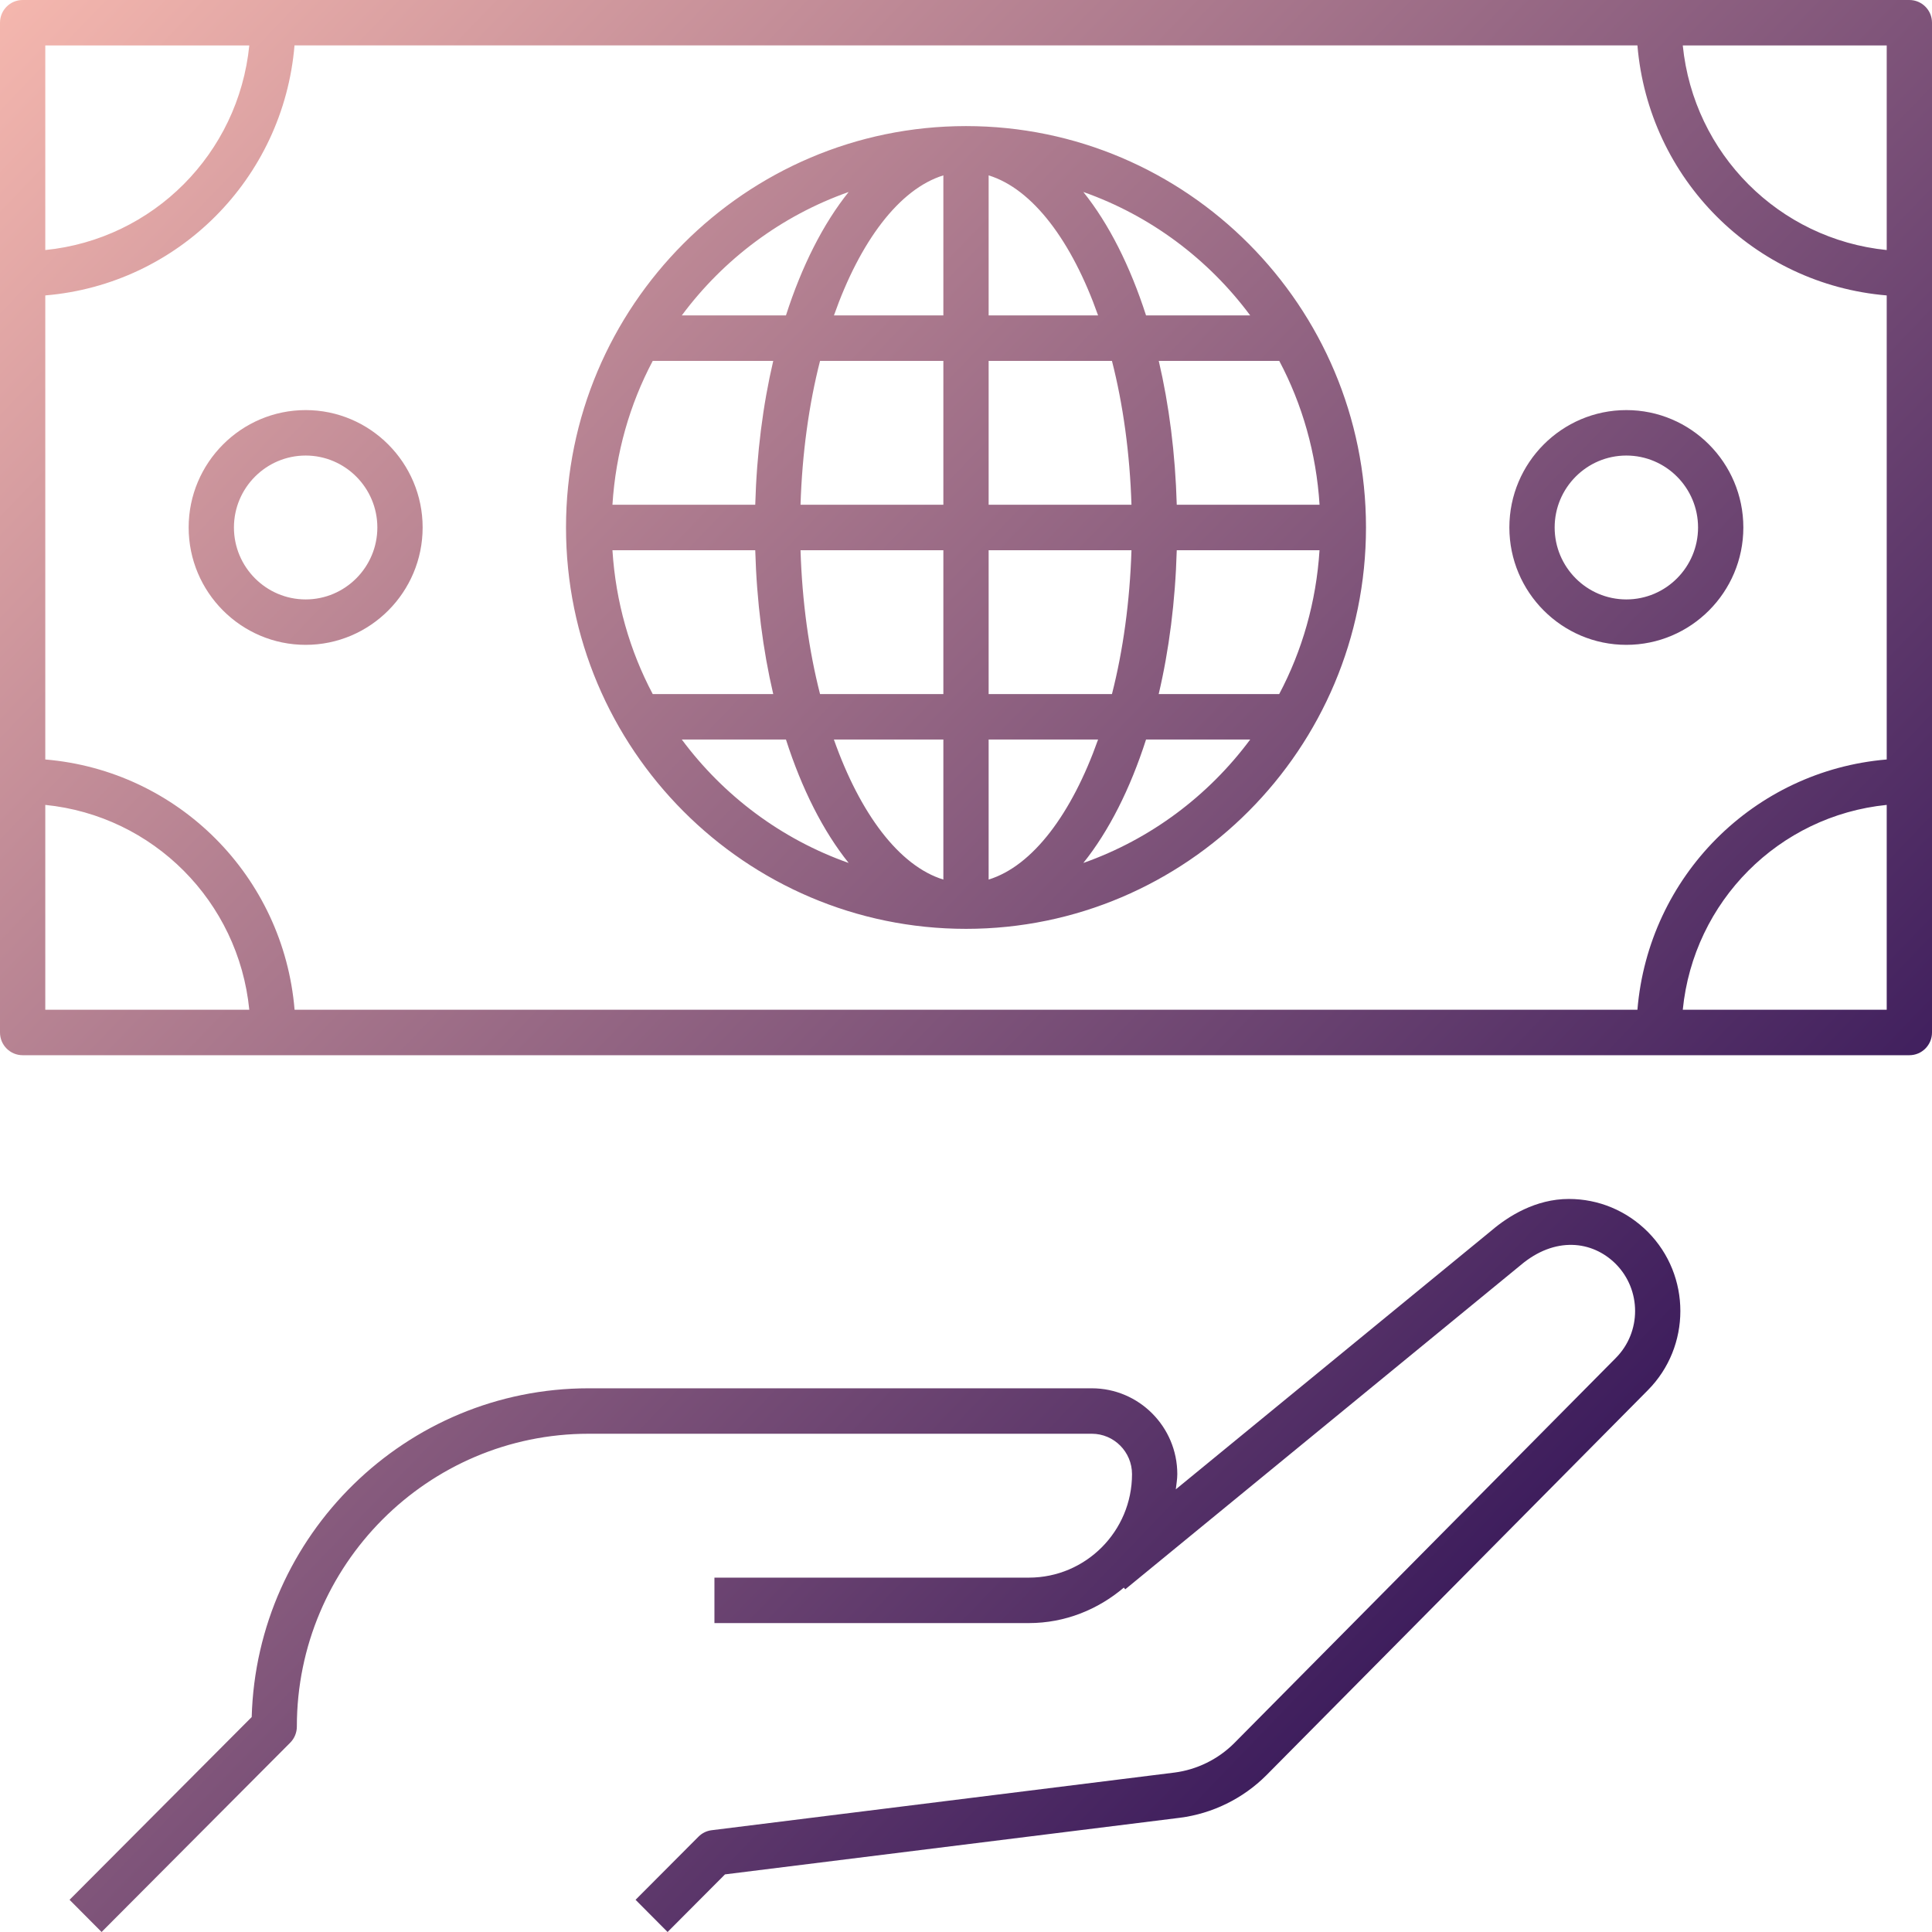
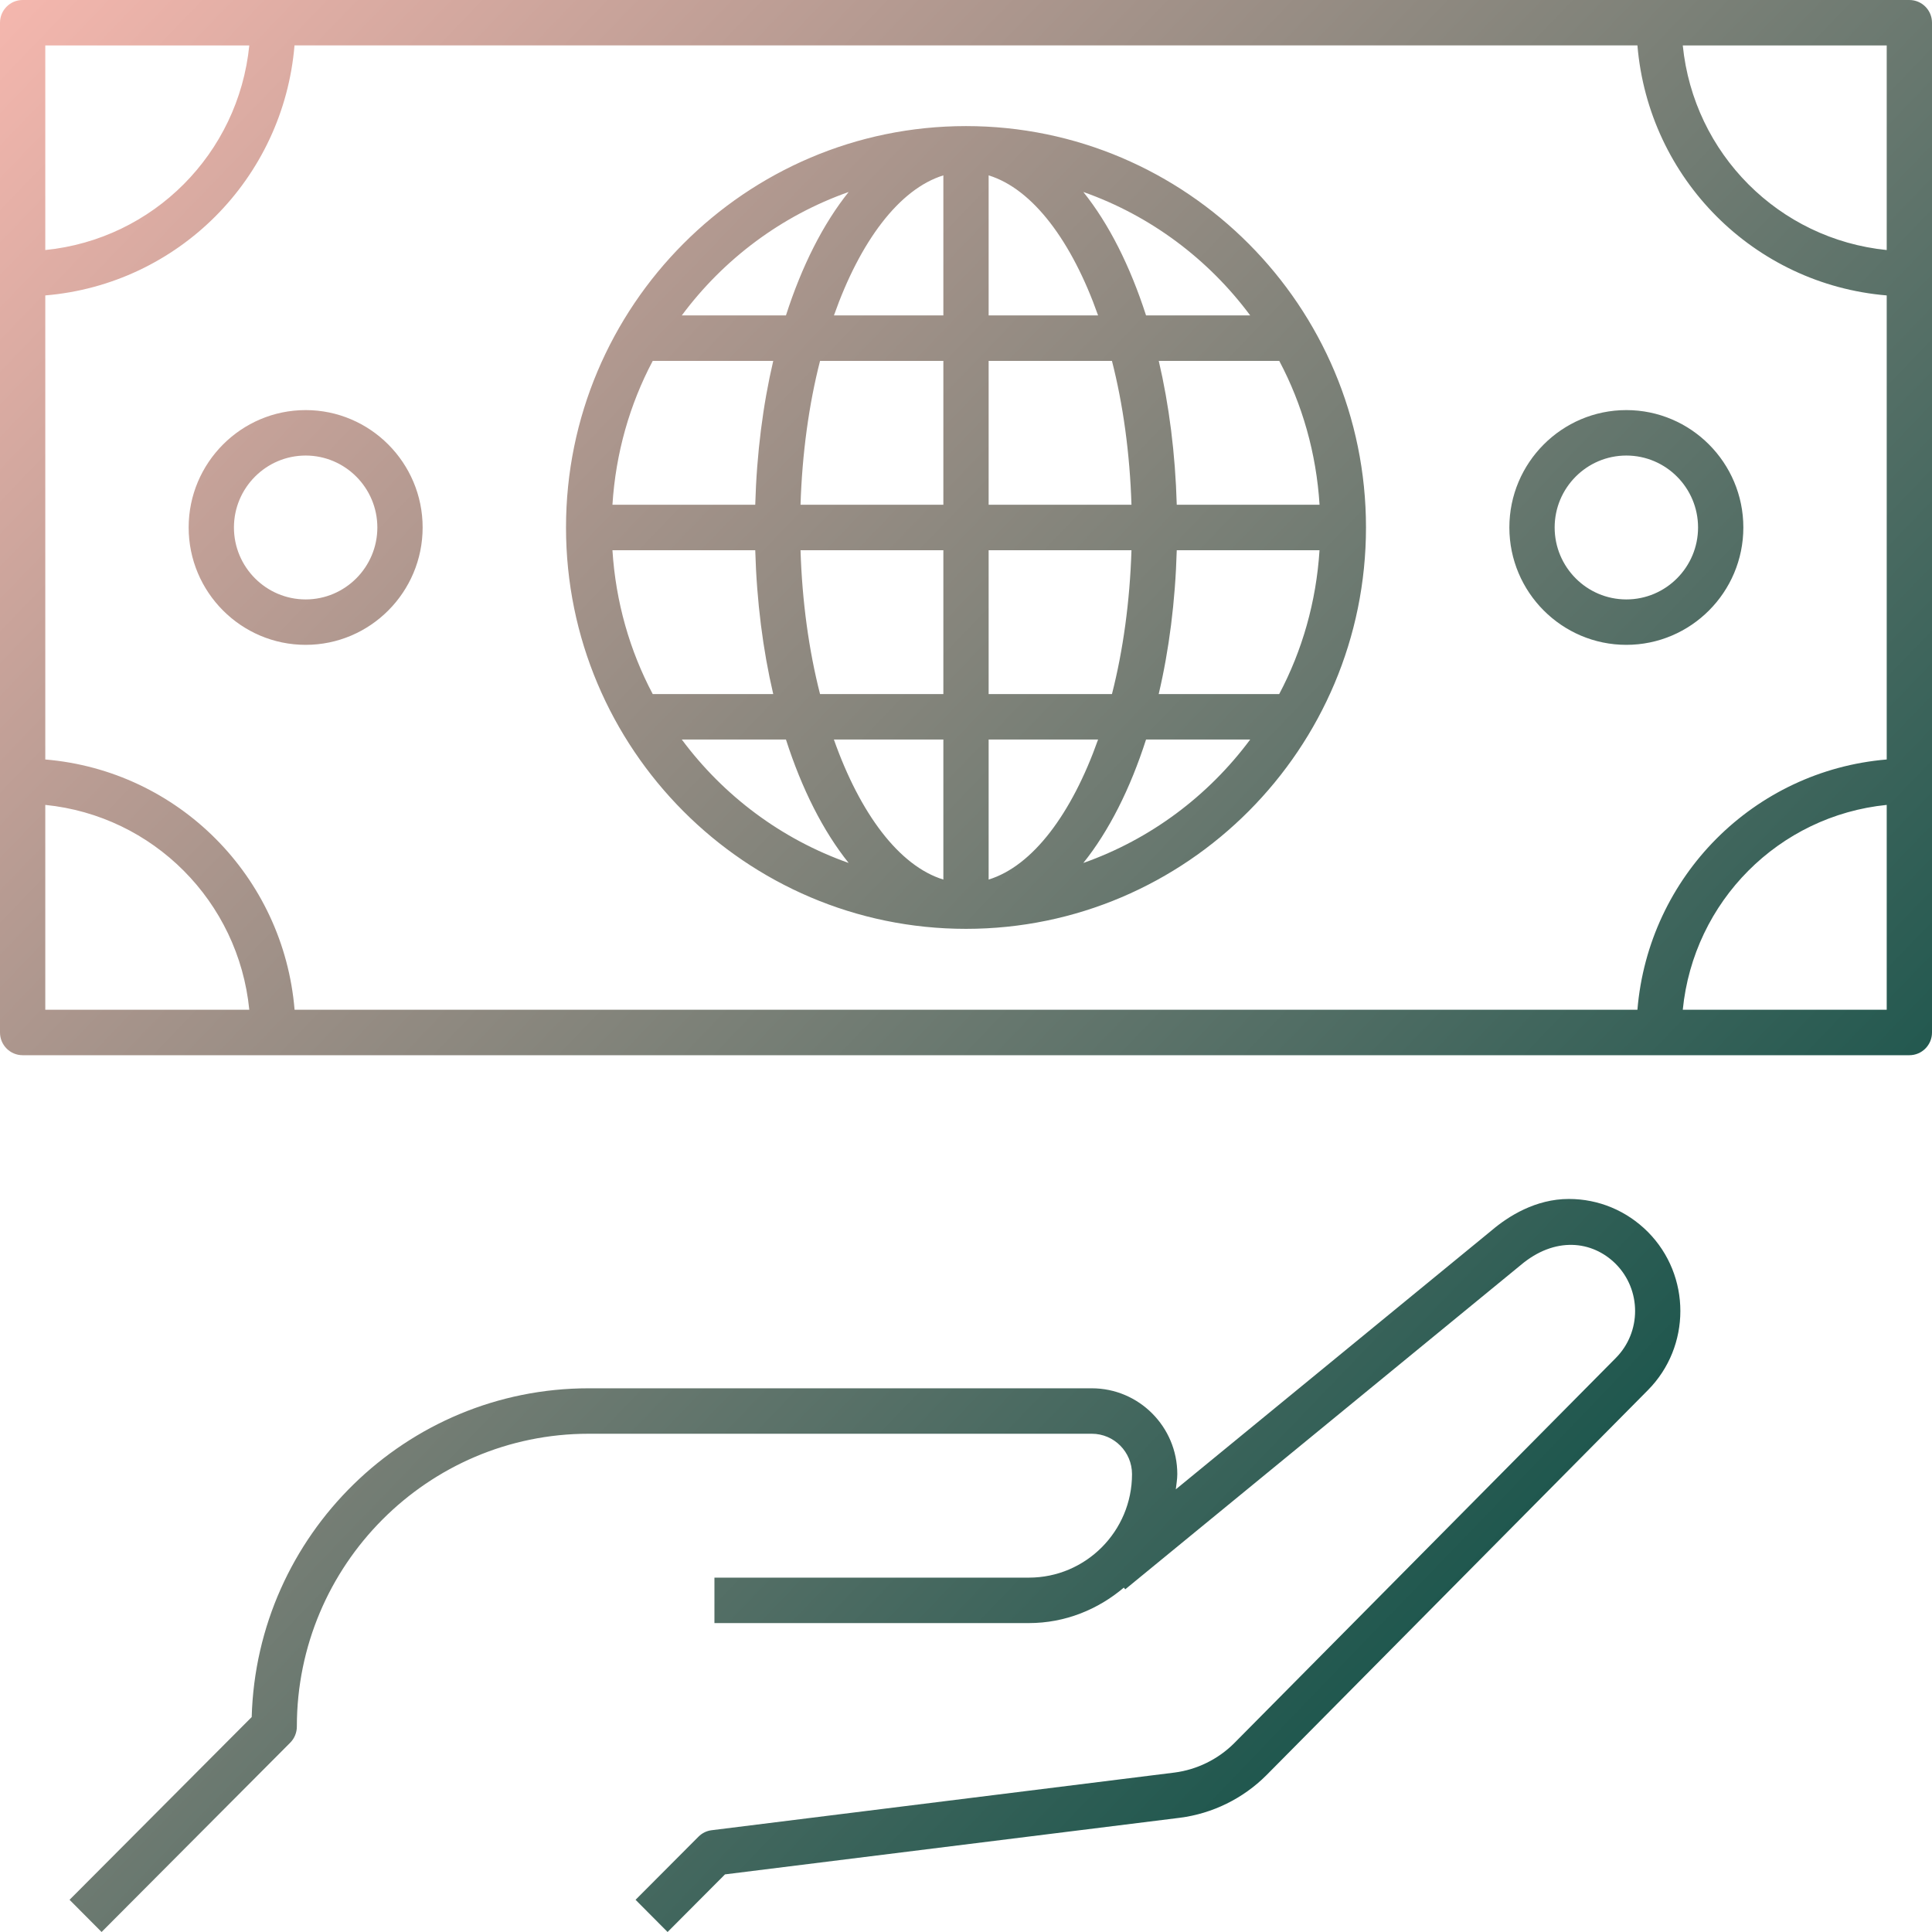
<svg xmlns="http://www.w3.org/2000/svg" width="57" height="57" viewBox="0 0 57 57" fill="none">
  <path d="M56.332 0H0.668C0.299 0 0 0.3 0 0.67V30.462C0 30.832 0.299 31.132 0.668 31.132H56.332C56.701 31.132 57 30.832 57 30.462V0.67C57 0.3 56.701 0 56.332 0ZM55.664 7.377C52.482 7.057 49.968 4.534 49.647 1.341H55.664V7.377ZM55.664 8.716V22.407C51.743 22.736 48.636 25.855 48.309 29.791H8.691C8.366 25.855 5.258 22.736 1.336 22.407V8.716C5.255 8.388 8.361 5.271 8.689 1.339H48.309C48.639 5.273 51.745 8.388 55.664 8.716ZM7.355 1.341C7.034 4.534 4.52 7.057 1.336 7.377V1.341H7.355ZM1.336 23.747C4.522 24.068 7.038 26.594 7.355 29.791H1.336V23.747ZM49.647 29.791C49.964 26.594 52.48 24.068 55.664 23.747V29.791H49.647ZM28.5 3.72C21.993 3.72 16.699 9.032 16.699 15.562C16.699 22.092 21.993 27.404 28.5 27.404C35.007 27.404 40.301 22.092 40.301 15.562C40.301 9.032 35.007 3.72 28.5 3.72ZM36.885 9.306H33.812C33.341 7.846 32.714 6.602 31.962 5.664C33.946 6.364 35.651 7.645 36.885 9.306ZM18.069 16.233H22.282C22.325 17.748 22.509 19.178 22.813 20.478H19.258C18.579 19.197 18.165 17.758 18.069 16.233ZM29.168 9.306V5.174C30.471 5.575 31.625 7.12 32.397 9.306H29.168ZM32.806 10.647C33.135 11.933 33.334 13.376 33.382 14.892H29.168V10.647H32.806ZM27.832 5.174V9.306H24.604C25.375 7.12 26.529 5.577 27.832 5.174ZM27.832 10.647V14.892H23.618C23.666 13.376 23.865 11.933 24.194 10.647H27.832ZM22.282 14.892H18.069C18.165 13.367 18.579 11.928 19.258 10.647H22.813C22.509 11.946 22.325 13.376 22.282 14.892ZM23.618 16.233H27.832V20.478H24.194C23.865 19.191 23.665 17.748 23.618 16.233ZM27.832 21.818V25.95C26.529 25.55 25.375 24.006 24.602 21.818H27.832ZM29.168 25.95V21.818H32.397C31.623 24.004 30.471 25.548 29.168 25.95ZM29.168 20.478V16.233H33.382C33.334 17.748 33.135 19.191 32.806 20.478H29.168ZM34.718 16.233H38.93C38.833 17.758 38.419 19.197 37.74 20.478H34.185C34.491 19.178 34.675 17.748 34.718 16.233ZM34.718 14.892C34.675 13.376 34.491 11.946 34.187 10.647H37.742C38.421 11.928 38.835 13.367 38.931 14.892H34.718ZM25.038 5.664C24.286 6.602 23.657 7.846 23.188 9.306H20.115C21.349 7.645 23.054 6.364 25.038 5.664ZM20.115 21.818H23.188C23.657 23.278 24.286 24.522 25.038 25.46C23.054 24.76 21.349 23.479 20.115 21.818ZM31.962 25.46C32.714 24.522 33.343 23.278 33.812 21.818H36.885C35.651 23.479 33.946 24.76 31.962 25.46ZM9.018 12.099C7.116 12.099 5.566 13.654 5.566 15.562C5.566 17.471 7.114 19.025 9.018 19.025C10.921 19.025 12.469 17.471 12.469 15.562C12.469 13.654 10.919 12.099 9.018 12.099ZM9.018 17.685C7.852 17.685 6.902 16.732 6.902 15.562C6.902 14.393 7.852 13.44 9.018 13.44C10.183 13.44 11.133 14.393 11.133 15.562C11.133 16.732 10.183 17.685 9.018 17.685ZM47.982 12.099C46.081 12.099 44.531 13.652 44.531 15.562C44.531 17.473 46.081 19.025 47.982 19.025C49.884 19.025 51.434 17.473 51.434 15.562C51.434 13.652 49.884 12.099 47.982 12.099ZM47.982 17.685C46.815 17.685 45.867 16.732 45.867 15.562C45.867 14.393 46.815 13.44 47.982 13.44C49.15 13.44 50.098 14.393 50.098 15.562C50.098 16.732 49.15 17.685 47.982 17.685ZM48.615 36.343C49.897 37.632 49.895 39.728 48.615 41.017L37.36 52.377C36.673 53.064 35.77 53.507 34.81 53.63L21.39 55.3L19.696 57L18.751 56.05L20.607 54.188C20.713 54.082 20.848 54.015 20.997 53.997L34.645 52.297C35.31 52.213 35.939 51.904 36.415 51.427L47.669 40.067C48.431 39.302 48.431 38.056 47.669 37.289C46.977 36.599 45.873 36.47 44.861 37.328L33.198 46.89L33.157 46.839C32.397 47.484 31.426 47.886 30.355 47.886H21.078V46.545H30.355C32.033 46.545 33.398 45.177 33.398 43.492C33.398 42.834 32.866 42.3 32.211 42.3H17.367C12.619 42.3 8.758 46.175 8.758 50.939C8.758 51.118 8.687 51.289 8.563 51.414L2.997 57L2.052 56.05L7.426 50.658C7.574 45.285 11.977 40.959 17.367 40.959H32.211C33.602 40.959 34.734 42.095 34.734 43.492C34.734 43.646 34.705 43.791 34.69 43.94L44.008 36.301C44.503 35.88 45.307 35.373 46.286 35.373C47.164 35.373 47.99 35.718 48.615 36.343Z" fill="url(#paint0_linear_542_19942)" />
  <defs>
    <linearGradient id="paint0_linear_542_19942" x1="0" y1="0" x2="52.5" y2="50.5" gradientUnits="userSpaceOnUse">
      <stop stop-color="#F5B7AE" />
-       <stop offset="1" stop-color="#230751" />
+       <stop offset="1" stop-color="#004940" />
    </linearGradient>
  </defs>
</svg>
